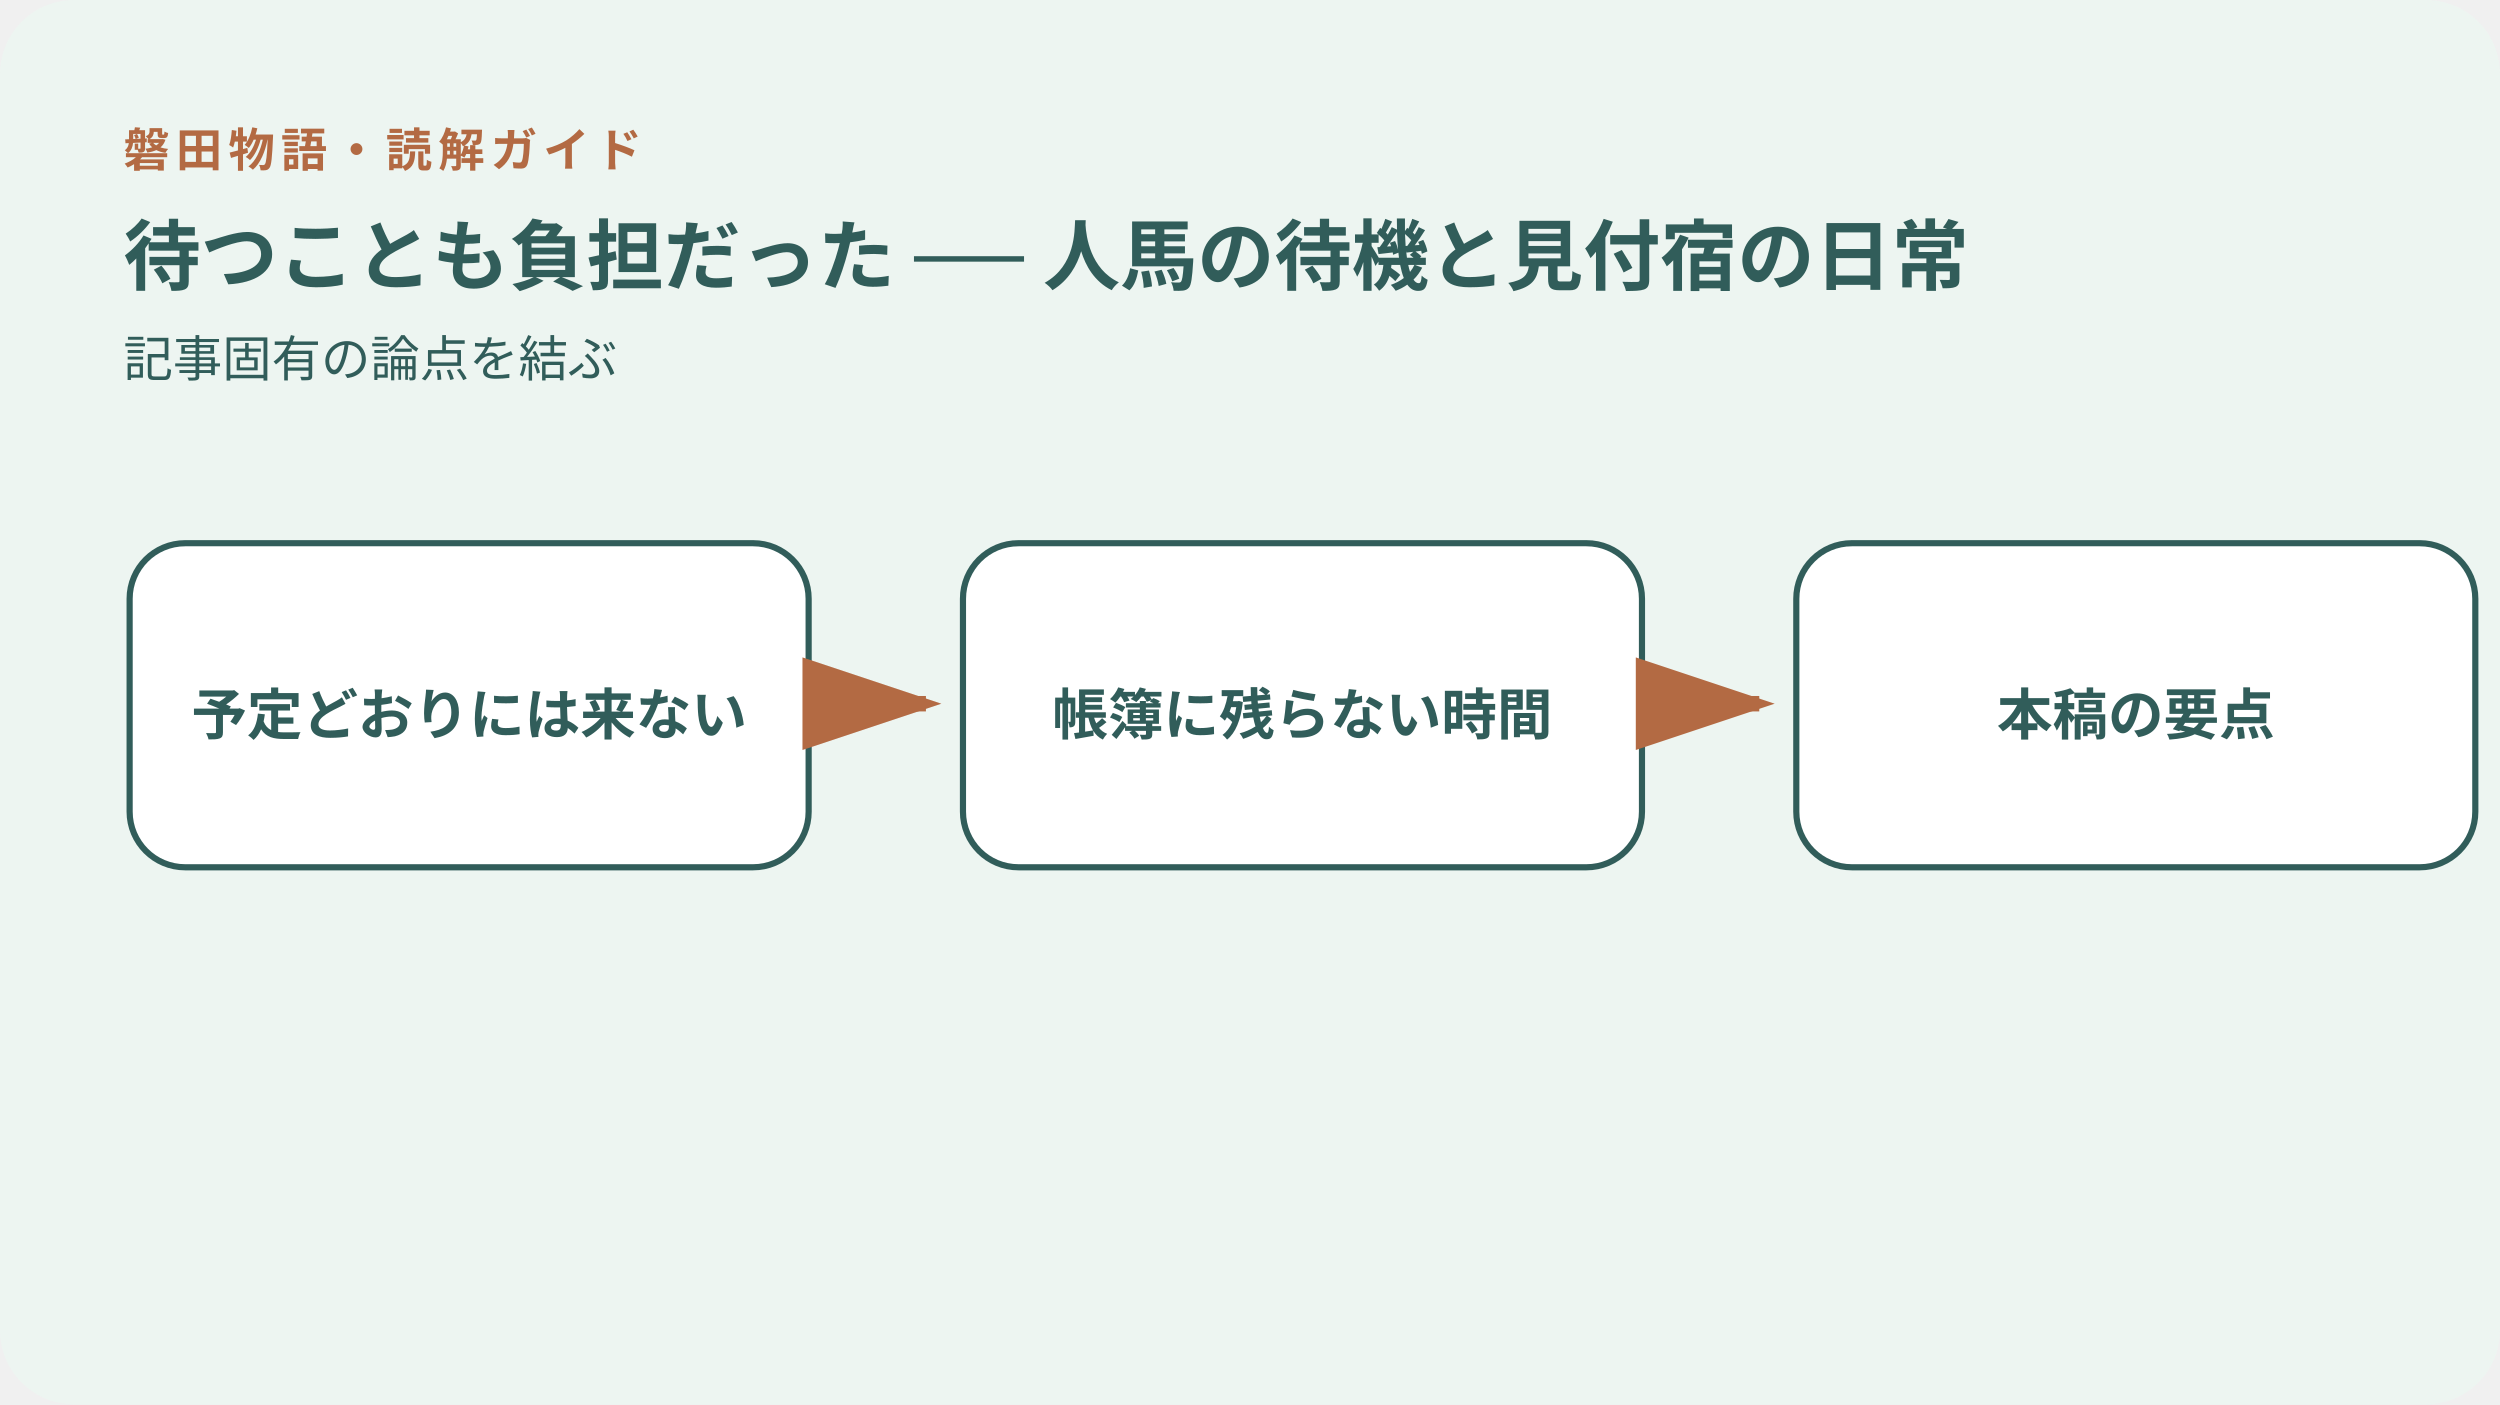
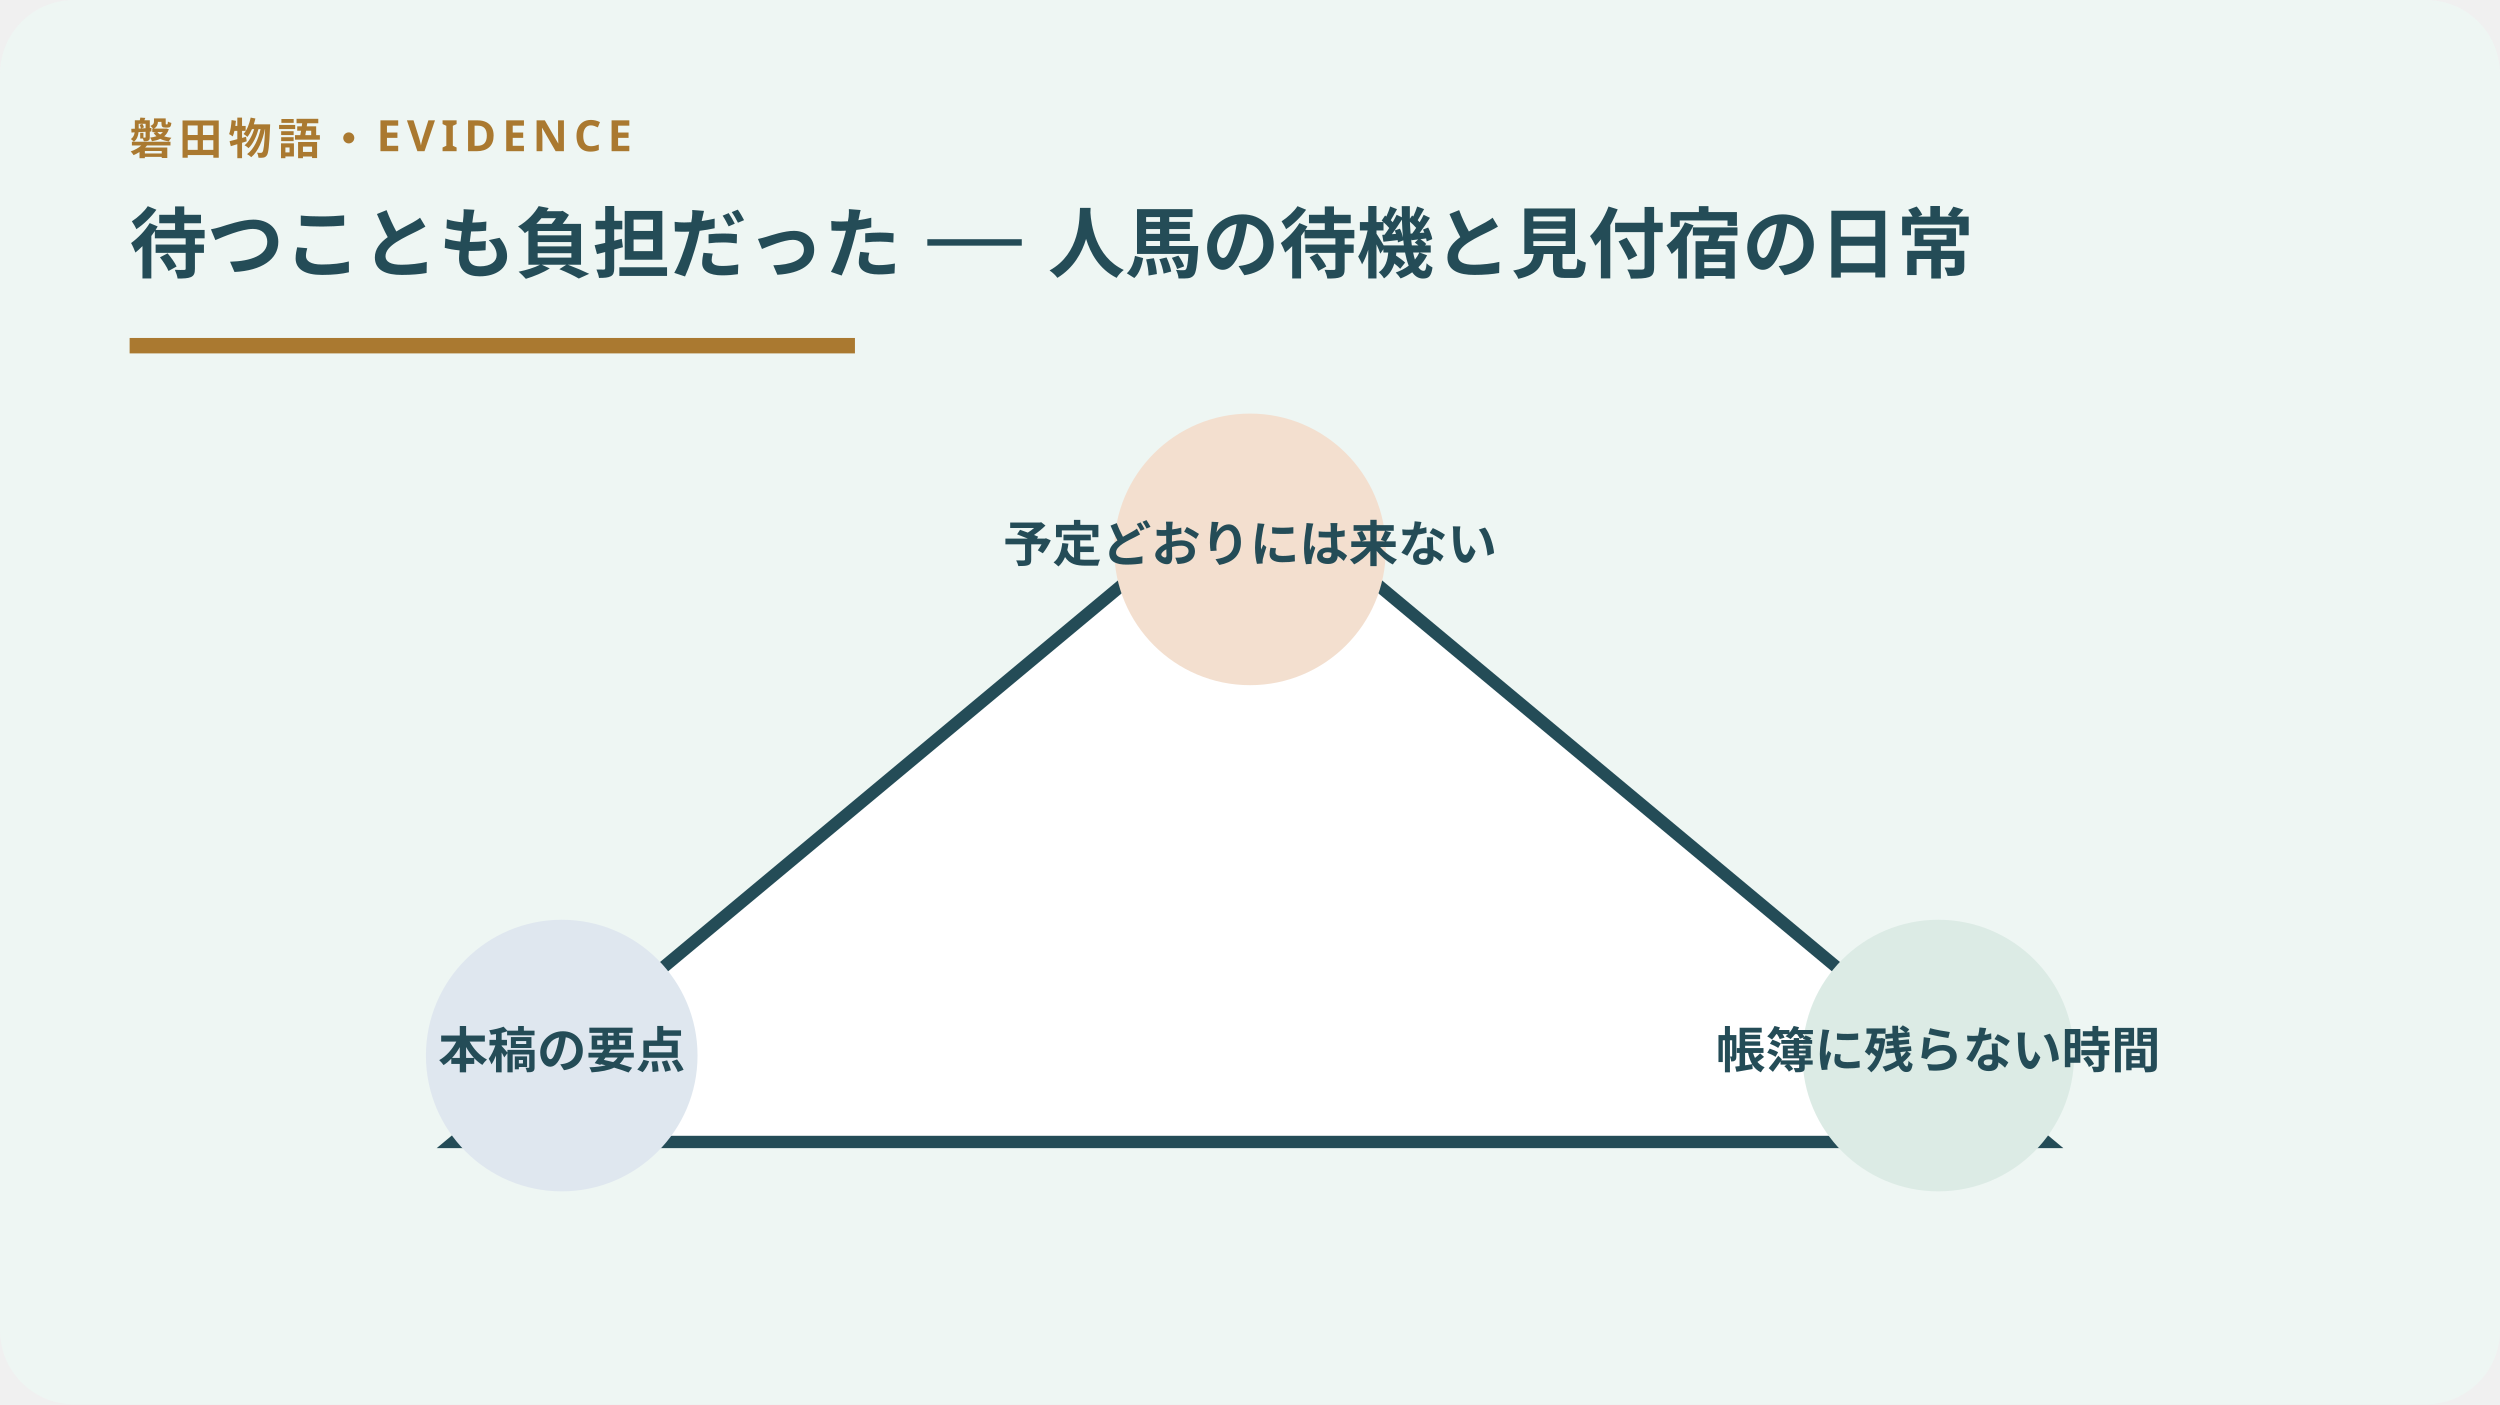
<svg xmlns="http://www.w3.org/2000/svg" width="810" height="455" viewBox="0 0 810 455" role="img" aria-labelledby="title desc">
-   <defs>
-     <marker id="a" markerWidth="10" markerHeight="10" refX="8" refY="3" orient="auto">
-       <path d="M0,0 L0,6 L9,3 z" fill="#b36a43" />
-     </marker>
-   </defs>
-   <rect width="810" height="455" rx="24" fill="#edf5f1" />
-   <text x="40" y="54" font-size="15" font-weight="700" fill="#b36a43" letter-spacing="2">磐田物語・読解ガイド</text>
-   <text x="40" y="92" font-size="25" font-weight="700" fill="#315d5a">待つことも負担だった ── 人馬の待機と見付宿の日常</text>
-   <text x="40" y="122" font-size="16" fill="#315d5a">記事固有の論点を結ぶ</text>
-   <rect x="42" y="176" width="220" height="105" rx="18" fill="#fff" stroke="#315d5a" stroke-width="2" />
-   <text x="152" y="238" text-anchor="middle" font-size="18" font-weight="700" fill="#315d5a">
-     <tspan x="152" dy="0">予定どおりには来ない</tspan>
+   <rect width="810" height="455" rx="24" fill="#eef6f3" />
+   <path d="M42 112 H277" stroke="#aa7930" stroke-width="5" />
+   <text x="42" y="50" font-family="sans-serif" font-size="14" font-weight="700" fill="#aa7930" letter-spacing="2">磐田物語・EVIDENCE</text>
+   <text x="42" y="88" font-family="sans-serif" font-size="25" font-weight="700" fill="#244c57">待つことも負担だった ── 人馬の待機と見付宿の日常</text>
+   <path d="M405 155 L663 370 H147 Z" fill="#fff" stroke="#244c57" stroke-width="4" />
+   <circle cx="405" cy="178" r="44" fill="#f3dfcf" />
+   <circle cx="628" cy="342" r="44" fill="#dcebe5" />
+   <circle cx="182" cy="342" r="44" fill="#dfe7ef" />
+   <text x="405" y="182" text-anchor="middle" font-family="sans-serif" font-size="16" font-weight="700" fill="#244c57">
+     <tspan x="405" dy="0">予定どおりには来ない</tspan>
  </text>
-   <path d="M268 228 H300" stroke="#b36a43" stroke-width="5" marker-end="url(#a)" />
-   <rect x="312" y="176" width="220" height="105" rx="18" fill="#fff" stroke="#315d5a" stroke-width="2" />
-   <text x="422" y="238" text-anchor="middle" font-size="18" font-weight="700" fill="#315d5a">
-     <tspan x="422" dy="0">帳簿に残らない時間</tspan>
+   <text x="628" y="346" text-anchor="middle" font-family="sans-serif" font-size="16" font-weight="700" fill="#244c57">
+     <tspan x="628" dy="0">帳簿に残らない時間</tspan>
  </text>
-   <path d="M538 228 H570" stroke="#b36a43" stroke-width="5" marker-end="url(#a)" />
-   <rect x="582" y="176" width="220" height="105" rx="18" fill="#fff" stroke="#315d5a" stroke-width="2" />
-   <text x="692" y="238" text-anchor="middle" font-size="18" font-weight="700" fill="#315d5a">
-     <tspan x="692" dy="0">本稿の要点</tspan>
+   <text x="182" y="346" text-anchor="middle" font-family="sans-serif" font-size="16" font-weight="700" fill="#244c57">
+     <tspan x="182" dy="0">本稿の要点</tspan>
  </text>
</svg>
